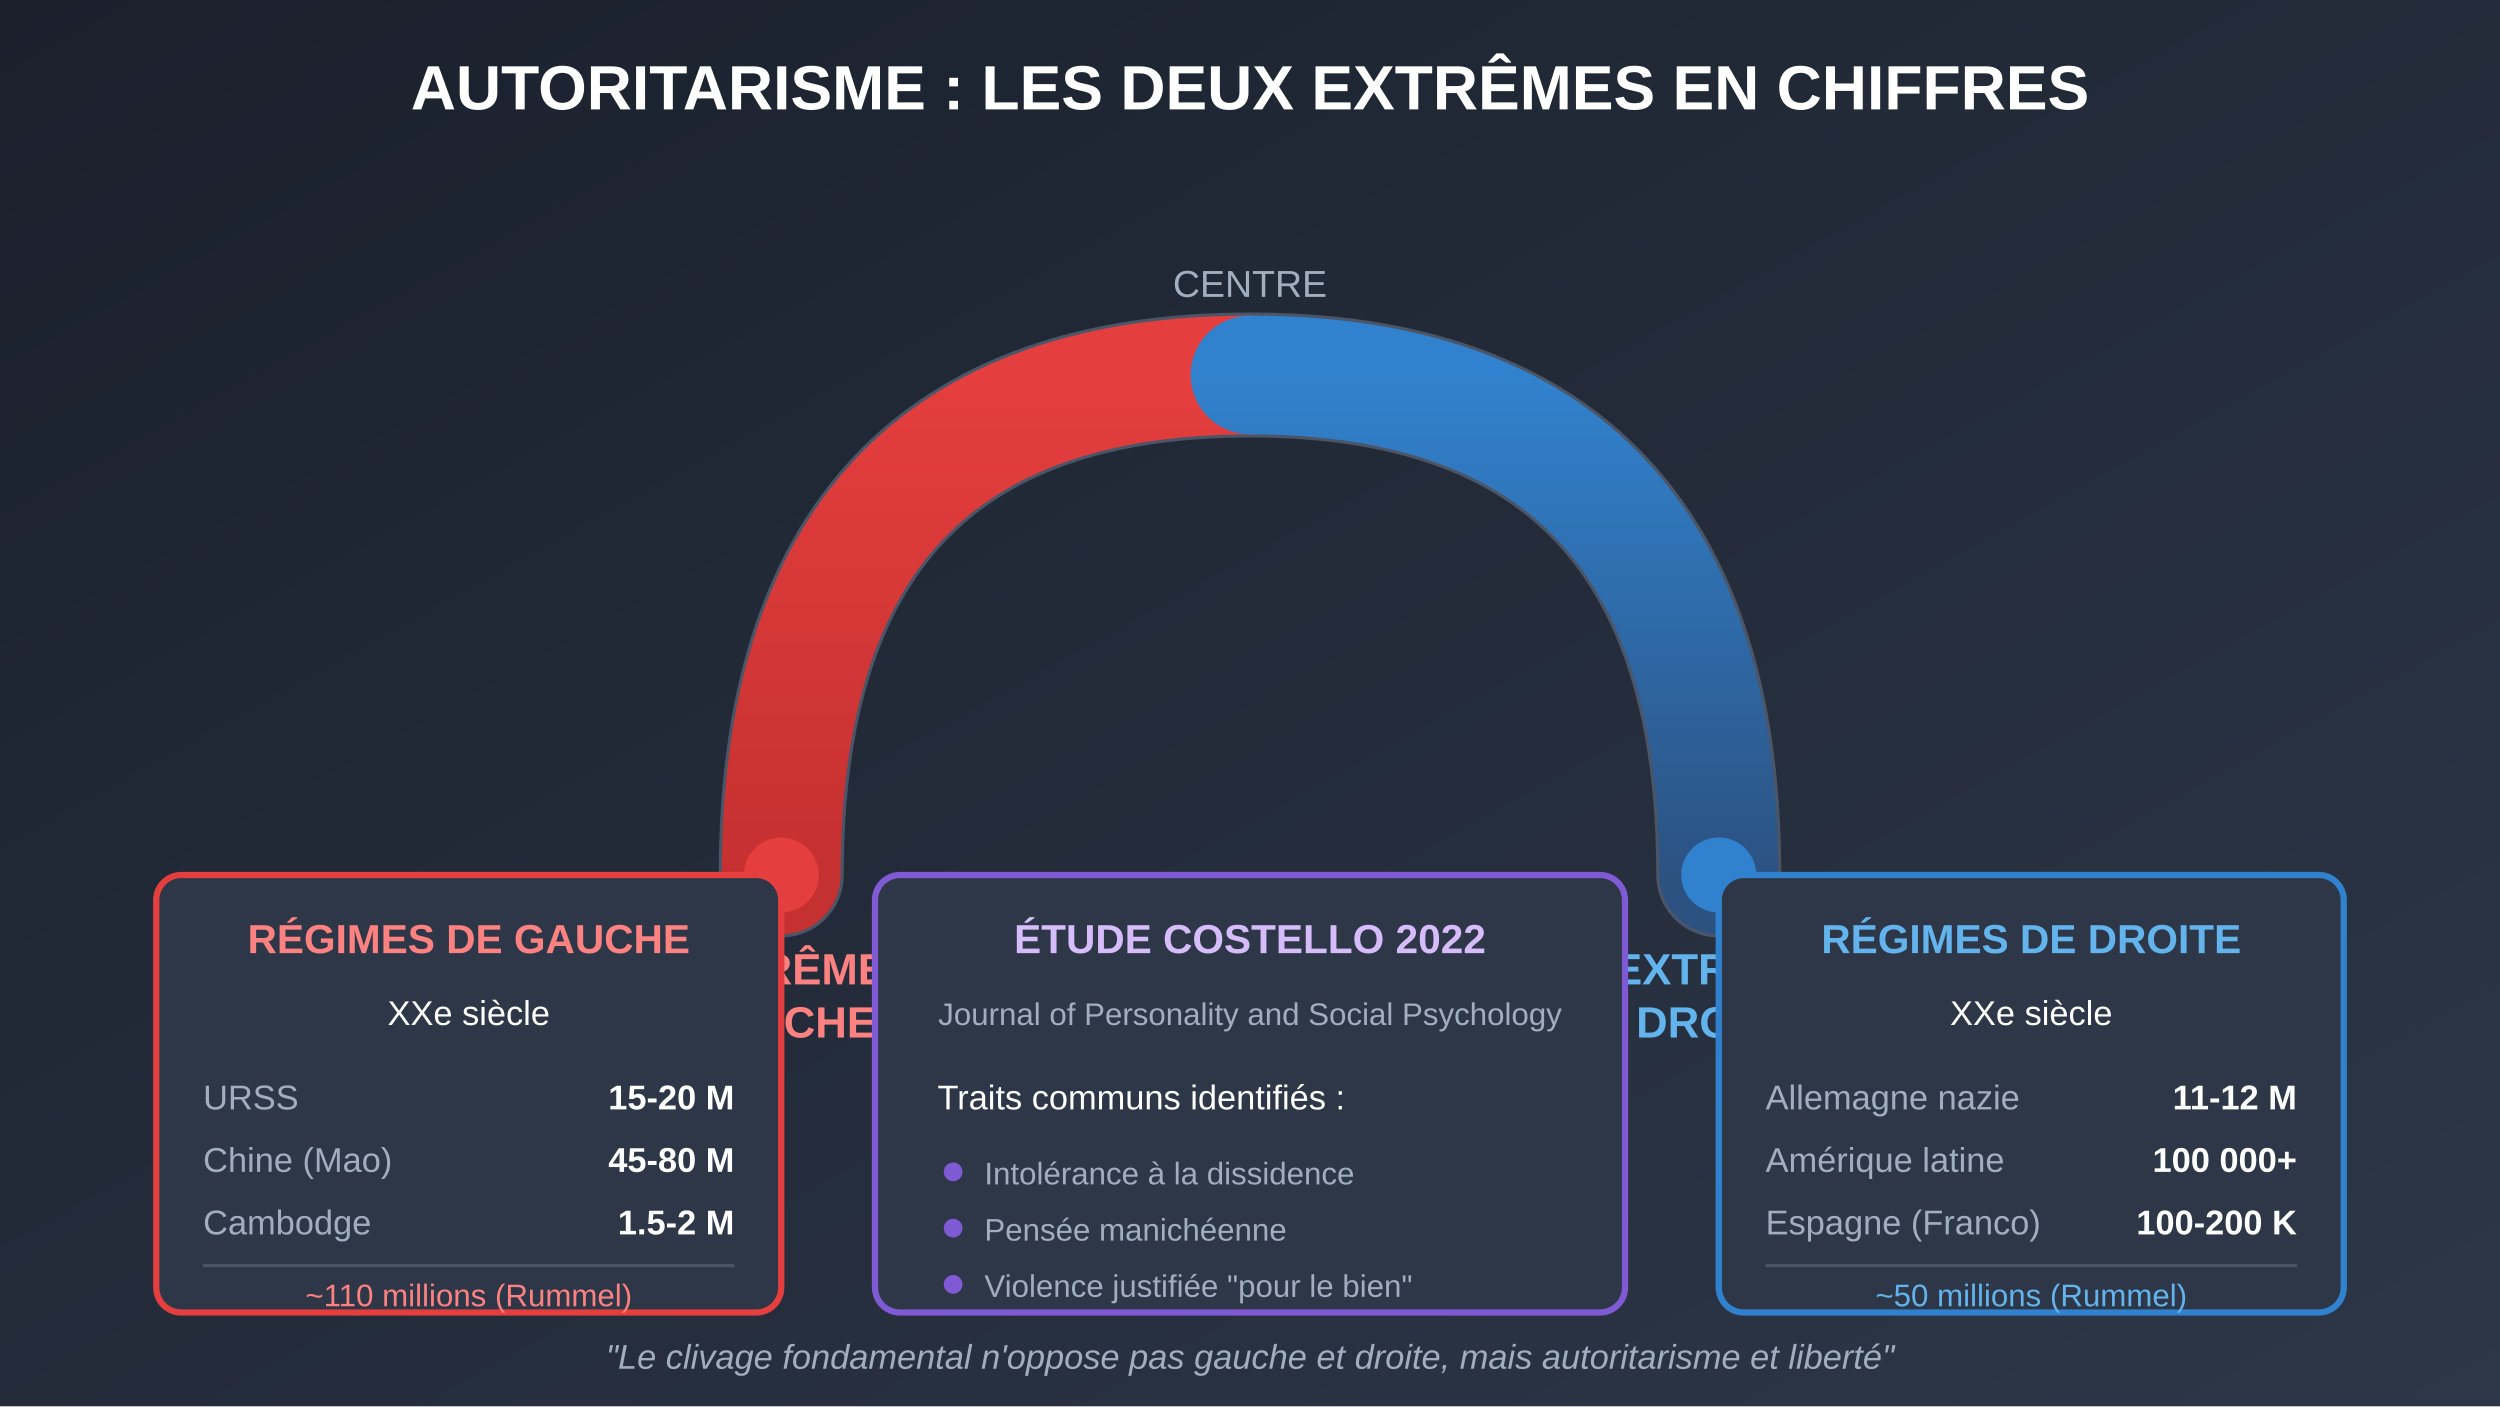
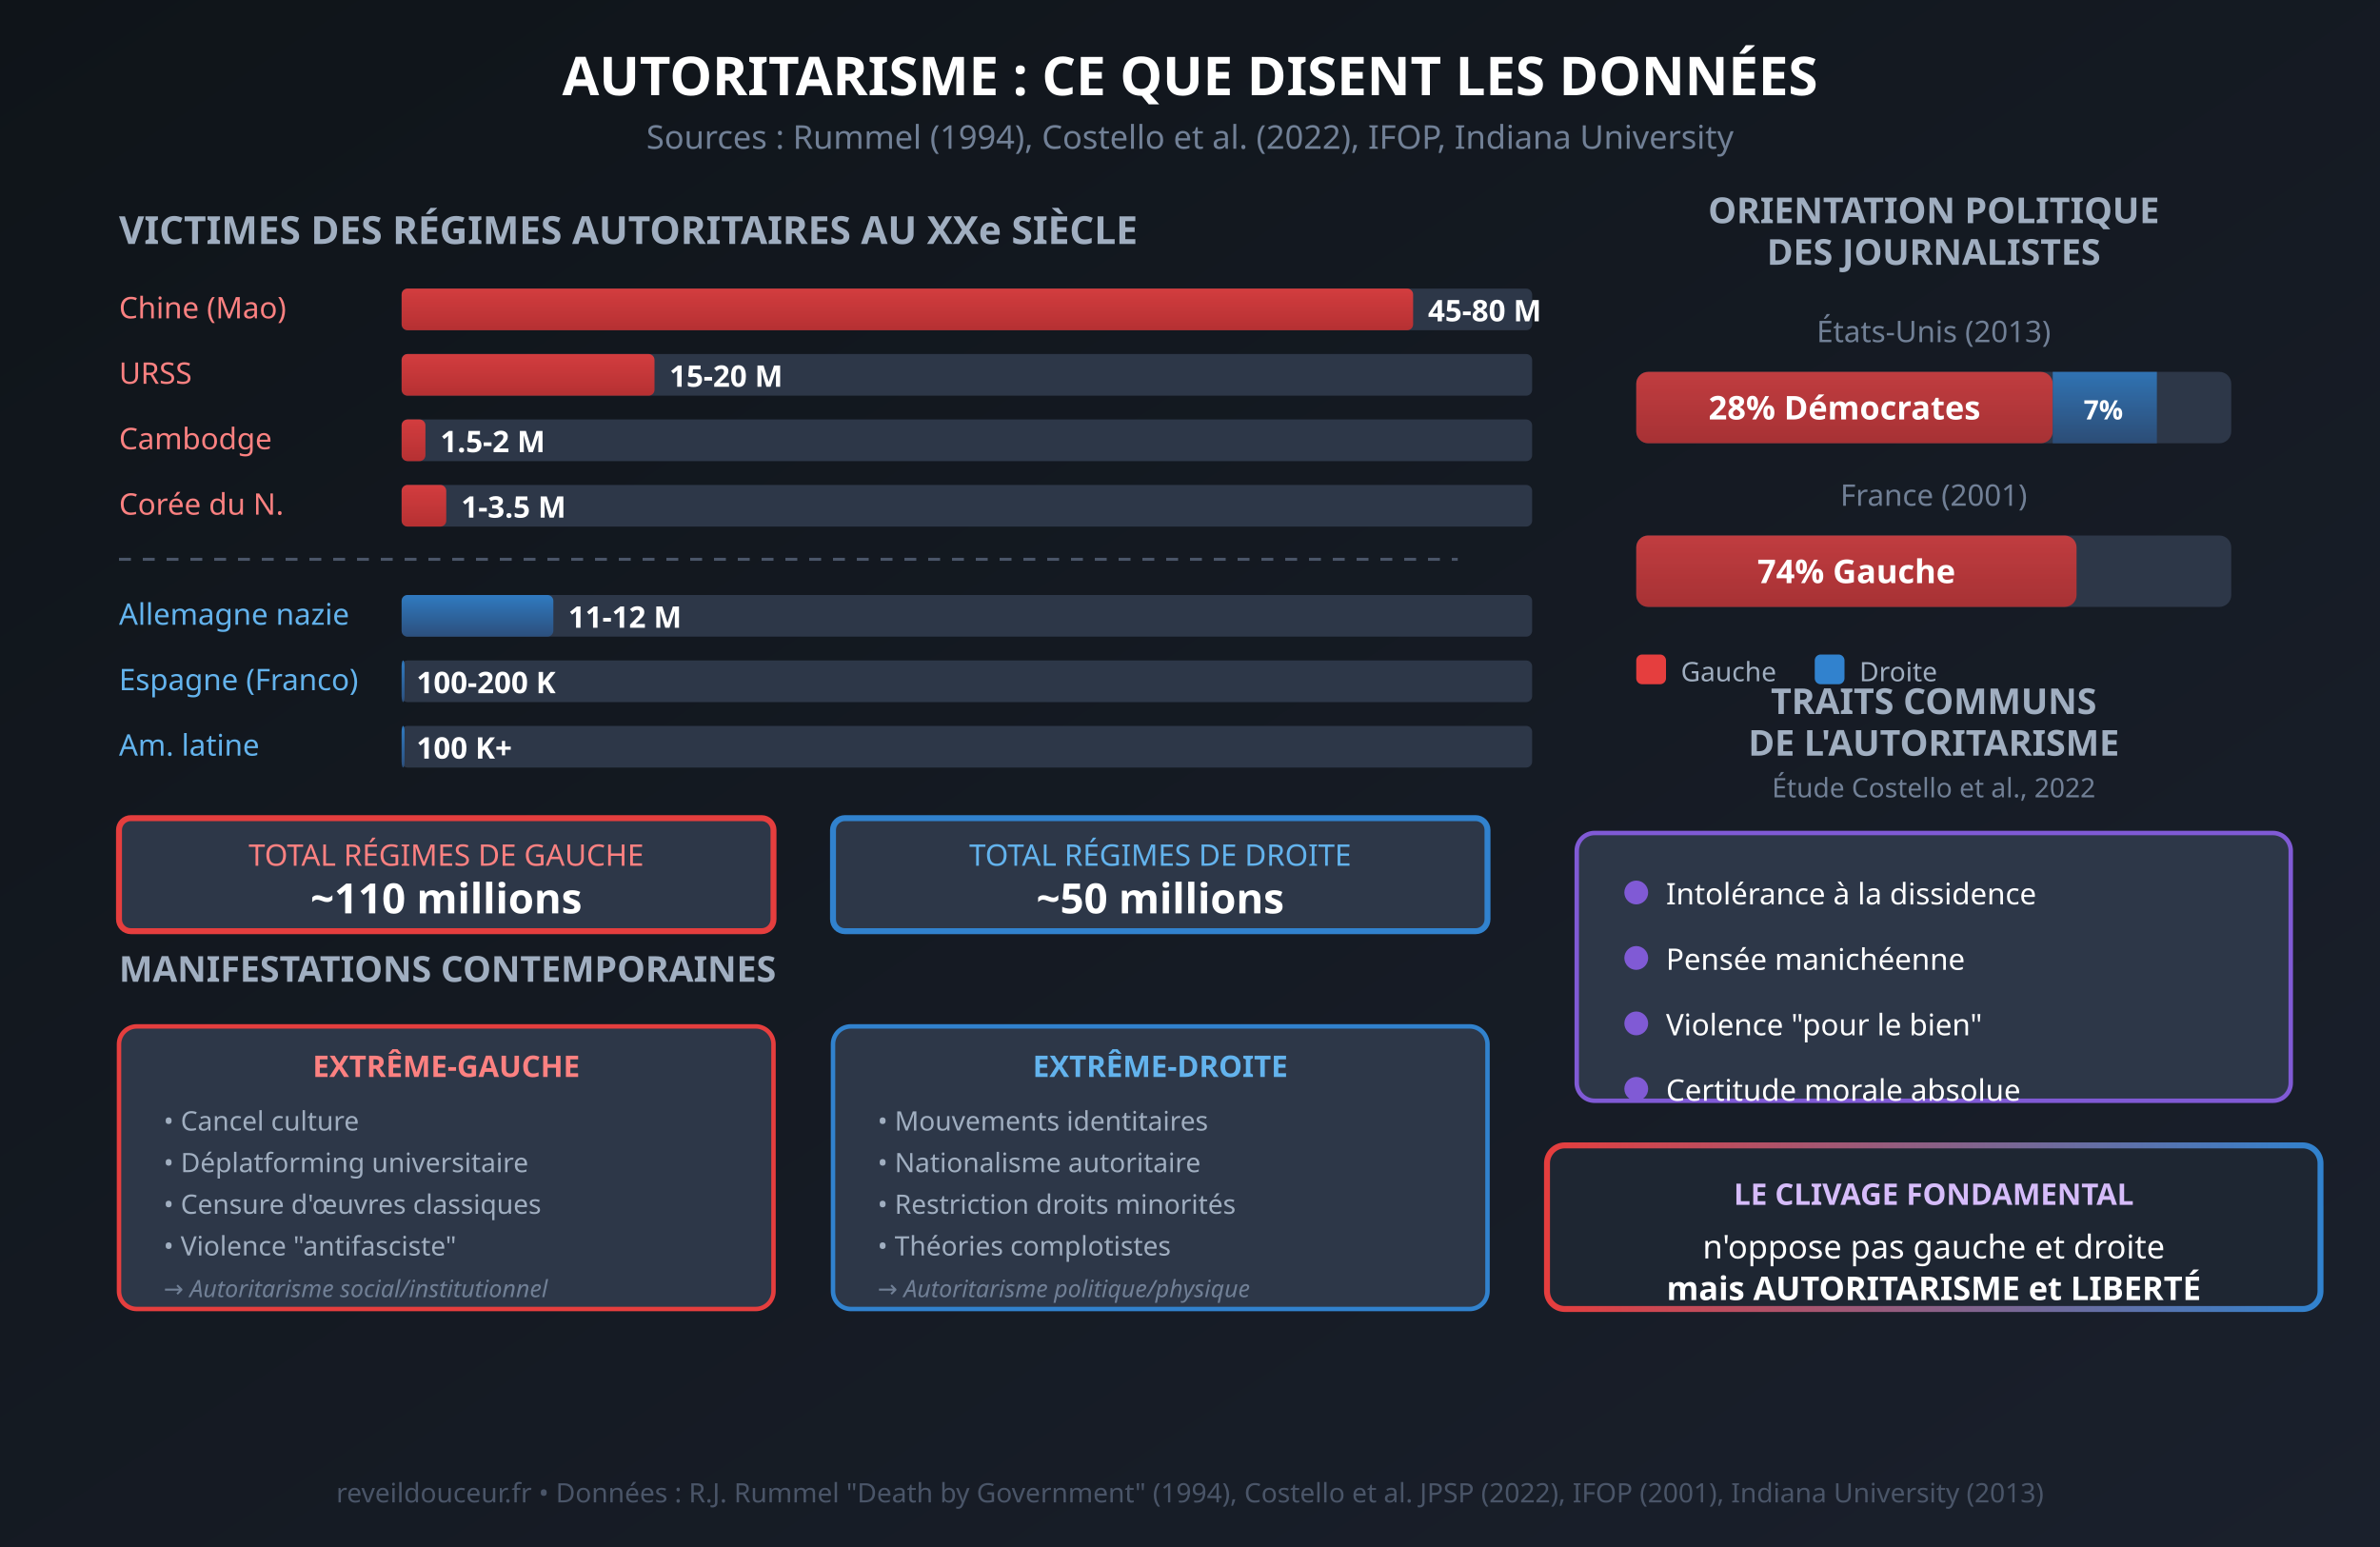
- <svg xmlns="http://www.w3.org/2000/svg" viewBox="0 0 800 450">
+ <svg xmlns="http://www.w3.org/2000/svg" viewBox="0 0 800 520">
  <defs>
    <linearGradient id="bgGrad" x1="0%" y1="0%" x2="100%" y2="100%">
-       <stop offset="0%" style="stop-color:#1a202c" />
-       <stop offset="100%" style="stop-color:#2d3748" />
+       <stop offset="0%" style="stop-color:#0f1419" />
+       <stop offset="100%" style="stop-color:#1a202c" />
    </linearGradient>
    <linearGradient id="redGrad" x1="0%" y1="0%" x2="0%" y2="100%">
      <stop offset="0%" style="stop-color:#e53e3e" />
      <stop offset="100%" style="stop-color:#c53030" />
    </linearGradient>
    <linearGradient id="blueGrad" x1="0%" y1="0%" x2="0%" y2="100%">
      <stop offset="0%" style="stop-color:#3182ce" />
      <stop offset="100%" style="stop-color:#2c5282" />
    </linearGradient>
-     <linearGradient id="purpleGrad" x1="0%" y1="0%" x2="0%" y2="100%">
-       <stop offset="0%" style="stop-color:#805ad5" />
-       <stop offset="100%" style="stop-color:#6b46c1" />
+     <linearGradient id="purpleGrad" x1="0%" y1="0%" x2="100%" y2="0%">
+       <stop offset="0%" style="stop-color:#e53e3e" />
+       <stop offset="100%" style="stop-color:#3182ce" />
    </linearGradient>
  </defs>
-   <rect width="800" height="450" fill="url(#bgGrad)" />
-   <text x="400" y="35" text-anchor="middle" fill="#ffffff" font-family="Arial, sans-serif" font-size="20" font-weight="bold">
-     AUTORITARISME : LES DEUX EXTRÊMES EN CHIFFRES
+   <rect width="800" height="520" fill="url(#bgGrad)" />
+   <text x="400" y="32" text-anchor="middle" fill="#ffffff" font-family="system-ui, sans-serif" font-size="18" font-weight="bold">
+     AUTORITARISME : CE QUE DISENT LES DONNÉES
  </text>
-   <g transform="translate(400, 200)">
-     <path d="M -150 80 Q -150 -80 0 -80 Q 150 -80 150 80" fill="none" stroke="#4a5568" stroke-width="40" stroke-linecap="round" />
-     <path d="M -150 80 Q -150 -80 0 -80" fill="none" stroke="url(#redGrad)" stroke-width="38" stroke-linecap="round" />
-     <path d="M 0 -80 Q 150 -80 150 80" fill="none" stroke="url(#blueGrad)" stroke-width="38" stroke-linecap="round" />
-     <circle cx="-150" cy="80" r="12" fill="#e53e3e" />
-     <circle cx="150" cy="80" r="12" fill="#3182ce" />
-     <text x="-150" y="115" text-anchor="middle" fill="#fc8181" font-family="Arial" font-size="14" font-weight="bold">EXTRÊME</text>
-     <text x="-150" y="132" text-anchor="middle" fill="#fc8181" font-family="Arial" font-size="14" font-weight="bold">GAUCHE</text>
-     <text x="150" y="115" text-anchor="middle" fill="#63b3ed" font-family="Arial" font-size="14" font-weight="bold">EXTRÊME</text>
-     <text x="150" y="132" text-anchor="middle" fill="#63b3ed" font-family="Arial" font-size="14" font-weight="bold">DROITE</text>
-     <text x="0" y="-105" text-anchor="middle" fill="#a0aec0" font-family="Arial" font-size="12">CENTRE</text>
-     <text x="0" y="145" text-anchor="middle" fill="#805ad5" font-family="Arial" font-size="13" font-weight="bold">CONVERGENCE AUTORITAIRE</text>
+   <text x="400" y="50" text-anchor="middle" fill="#718096" font-family="system-ui, sans-serif" font-size="11">
+     Sources : Rummel (1994), Costello et al. (2022), IFOP, Indiana University
+   </text>
+   <text x="40" y="82" fill="#a0aec0" font-family="system-ui, sans-serif" font-size="13" font-weight="bold">
+     VICTIMES DES RÉGIMES AUTORITAIRES AU XXe SIÈCLE
+   </text>
+   <g transform="translate(40, 95)">
+     <text x="0" y="12" fill="#fc8181" font-family="system-ui, sans-serif" font-size="10">Chine (Mao)</text>
+     <rect x="95" y="2" width="380" height="14" rx="2" fill="#2d3748" />
+     <rect x="95" y="2" width="340" height="14" rx="2" fill="url(#redGrad)" opacity="0.9" />
+     <text x="440" y="13" fill="#ffffff" font-family="system-ui, sans-serif" font-size="10" font-weight="bold">45-80 M</text>
+     <text x="0" y="34" fill="#fc8181" font-family="system-ui, sans-serif" font-size="10">URSS</text>
+     <rect x="95" y="24" width="380" height="14" rx="2" fill="#2d3748" />
+     <rect x="95" y="24" width="85" height="14" rx="2" fill="url(#redGrad)" opacity="0.9" />
+     <text x="185" y="35" fill="#ffffff" font-family="system-ui, sans-serif" font-size="10" font-weight="bold">15-20 M</text>
+     <text x="0" y="56" fill="#fc8181" font-family="system-ui, sans-serif" font-size="10">Cambodge</text>
+     <rect x="95" y="46" width="380" height="14" rx="2" fill="#2d3748" />
+     <rect x="95" y="46" width="8" height="14" rx="2" fill="url(#redGrad)" opacity="0.9" />
+     <text x="108" y="57" fill="#ffffff" font-family="system-ui, sans-serif" font-size="10" font-weight="bold">1.5-2 M</text>
+     <text x="0" y="78" fill="#fc8181" font-family="system-ui, sans-serif" font-size="10">Corée du N.</text>
+     <rect x="95" y="68" width="380" height="14" rx="2" fill="#2d3748" />
+     <rect x="95" y="68" width="15" height="14" rx="2" fill="url(#redGrad)" opacity="0.9" />
+     <text x="115" y="79" fill="#ffffff" font-family="system-ui, sans-serif" font-size="10" font-weight="bold">1-3.5 M</text>
  </g>
-   <g transform="translate(50, 280)">
-     <rect x="0" y="0" width="200" height="140" rx="8" fill="#2d3748" stroke="#e53e3e" stroke-width="2" />
-     <text x="100" y="25" text-anchor="middle" fill="#fc8181" font-family="Arial" font-size="13" font-weight="bold">RÉGIMES DE GAUCHE</text>
-     <text x="100" y="48" text-anchor="middle" fill="#ffffff" font-family="Arial" font-size="11">XXe siècle</text>
-     <text x="15" y="75" fill="#a0aec0" font-family="Arial" font-size="11">URSS</text>
-     <text x="185" y="75" text-anchor="end" fill="#ffffff" font-family="Arial" font-size="11" font-weight="bold">15-20 M</text>
-     <text x="15" y="95" fill="#a0aec0" font-family="Arial" font-size="11">Chine (Mao)</text>
-     <text x="185" y="95" text-anchor="end" fill="#ffffff" font-family="Arial" font-size="11" font-weight="bold">45-80 M</text>
-     <text x="15" y="115" fill="#a0aec0" font-family="Arial" font-size="11">Cambodge</text>
-     <text x="185" y="115" text-anchor="end" fill="#ffffff" font-family="Arial" font-size="11" font-weight="bold">1.5-2 M</text>
-     <line x1="15" y1="125" x2="185" y2="125" stroke="#4a5568" stroke-width="1" />
-     <text x="100" y="138" text-anchor="middle" fill="#fc8181" font-family="Arial" font-size="10">~110 millions (Rummel)</text>
+   <line x1="40" y1="188" x2="490" y2="188" stroke="#4a5568" stroke-width="1" stroke-dasharray="4" />
+   <g transform="translate(40, 198)">
+     <text x="0" y="12" fill="#63b3ed" font-family="system-ui, sans-serif" font-size="10">Allemagne nazie</text>
+     <rect x="95" y="2" width="380" height="14" rx="2" fill="#2d3748" />
+     <rect x="95" y="2" width="51" height="14" rx="2" fill="url(#blueGrad)" opacity="0.9" />
+     <text x="151" y="13" fill="#ffffff" font-family="system-ui, sans-serif" font-size="10" font-weight="bold">11-12 M</text>
+     <text x="0" y="34" fill="#63b3ed" font-family="system-ui, sans-serif" font-size="10">Espagne (Franco)</text>
+     <rect x="95" y="24" width="380" height="14" rx="2" fill="#2d3748" />
+     <rect x="95" y="24" width="1" height="14" rx="2" fill="url(#blueGrad)" opacity="0.9" />
+     <text x="100" y="35" fill="#ffffff" font-family="system-ui, sans-serif" font-size="10" font-weight="bold">100-200 K</text>
+     <text x="0" y="56" fill="#63b3ed" font-family="system-ui, sans-serif" font-size="10">Am. latine</text>
+     <rect x="95" y="46" width="380" height="14" rx="2" fill="#2d3748" />
+     <rect x="95" y="46" width="1" height="14" rx="2" fill="url(#blueGrad)" opacity="0.9" />
+     <text x="100" y="57" fill="#ffffff" font-family="system-ui, sans-serif" font-size="10" font-weight="bold">100 K+</text>
  </g>
-   <g transform="translate(550, 280)">
-     <rect x="0" y="0" width="200" height="140" rx="8" fill="#2d3748" stroke="#3182ce" stroke-width="2" />
-     <text x="100" y="25" text-anchor="middle" fill="#63b3ed" font-family="Arial" font-size="13" font-weight="bold">RÉGIMES DE DROITE</text>
-     <text x="100" y="48" text-anchor="middle" fill="#ffffff" font-family="Arial" font-size="11">XXe siècle</text>
-     <text x="15" y="75" fill="#a0aec0" font-family="Arial" font-size="11">Allemagne nazie</text>
-     <text x="185" y="75" text-anchor="end" fill="#ffffff" font-family="Arial" font-size="11" font-weight="bold">11-12 M</text>
-     <text x="15" y="95" fill="#a0aec0" font-family="Arial" font-size="11">Amérique latine</text>
-     <text x="185" y="95" text-anchor="end" fill="#ffffff" font-family="Arial" font-size="11" font-weight="bold">100 000+</text>
-     <text x="15" y="115" fill="#a0aec0" font-family="Arial" font-size="11">Espagne (Franco)</text>
-     <text x="185" y="115" text-anchor="end" fill="#ffffff" font-family="Arial" font-size="11" font-weight="bold">100-200 K</text>
-     <line x1="15" y1="125" x2="185" y2="125" stroke="#4a5568" stroke-width="1" />
-     <text x="100" y="138" text-anchor="middle" fill="#63b3ed" font-family="Arial" font-size="10">~50 millions (Rummel)</text>
+   <g transform="translate(40, 275)">
+     <rect x="0" y="0" width="220" height="38" rx="4" fill="#2d3748" stroke="#e53e3e" stroke-width="2" />
+     <text x="110" y="16" text-anchor="middle" fill="#fc8181" font-family="system-ui, sans-serif" font-size="10">TOTAL RÉGIMES DE GAUCHE</text>
+     <text x="110" y="32" text-anchor="middle" fill="#ffffff" font-family="system-ui, sans-serif" font-size="14" font-weight="bold">~110 millions</text>
+     <rect x="240" y="0" width="220" height="38" rx="4" fill="#2d3748" stroke="#3182ce" stroke-width="2" />
+     <text x="350" y="16" text-anchor="middle" fill="#63b3ed" font-family="system-ui, sans-serif" font-size="10">TOTAL RÉGIMES DE DROITE</text>
+     <text x="350" y="32" text-anchor="middle" fill="#ffffff" font-family="system-ui, sans-serif" font-size="14" font-weight="bold">~50 millions</text>
  </g>
-   <g transform="translate(280, 280)">
-     <rect x="0" y="0" width="240" height="140" rx="8" fill="#2d3748" stroke="#805ad5" stroke-width="2" />
-     <text x="120" y="25" text-anchor="middle" fill="#d6bcfa" font-family="Arial" font-size="13" font-weight="bold">ÉTUDE COSTELLO 2022</text>
-     <text x="120" y="48" text-anchor="middle" fill="#a0aec0" font-family="Arial" font-size="10">Journal of Personality and Social Psychology</text>
-     <text x="20" y="75" fill="#ffffff" font-family="Arial" font-size="11">Traits communs identifiés :</text>
-     <circle cx="25" cy="95" r="3" fill="#805ad5" />
-     <text x="35" y="99" fill="#a0aec0" font-family="Arial" font-size="10">Intolérance à la dissidence</text>
-     <circle cx="25" cy="113" r="3" fill="#805ad5" />
-     <text x="35" y="117" fill="#a0aec0" font-family="Arial" font-size="10">Pensée manichéenne</text>
-     <circle cx="25" cy="131" r="3" fill="#805ad5" />
-     <text x="35" y="135" fill="#a0aec0" font-family="Arial" font-size="10">Violence justifiée "pour le bien"</text>
+   <g transform="translate(520, 75)">
+     <text x="130" y="0" text-anchor="middle" fill="#a0aec0" font-family="system-ui, sans-serif" font-size="12" font-weight="bold">
+       ORIENTATION POLITIQUE
+     </text>
+     <text x="130" y="14" text-anchor="middle" fill="#a0aec0" font-family="system-ui, sans-serif" font-size="12" font-weight="bold">
+       DES JOURNALISTES
+     </text>
+     <text x="130" y="40" text-anchor="middle" fill="#718096" font-family="system-ui, sans-serif" font-size="10">États-Unis (2013)</text>
+     <rect x="30" y="50" width="200" height="24" rx="4" fill="#2d3748" />
+     <rect x="30" y="50" width="140" height="24" rx="4" fill="url(#redGrad)" opacity="0.8" />
+     <text x="100" y="66" text-anchor="middle" fill="#ffffff" font-family="system-ui, sans-serif" font-size="11" font-weight="bold">28% Démocrates</text>
+     <rect x="170" y="50" width="35" height="24" rx="0 4 4 0" fill="url(#blueGrad)" opacity="0.8" />
+     <text x="187" y="66" text-anchor="middle" fill="#ffffff" font-family="system-ui, sans-serif" font-size="9" font-weight="bold">7%</text>
+     <text x="130" y="95" text-anchor="middle" fill="#718096" font-family="system-ui, sans-serif" font-size="10">France (2001)</text>
+     <rect x="30" y="105" width="200" height="24" rx="4" fill="#2d3748" />
+     <rect x="30" y="105" width="148" height="24" rx="4" fill="url(#redGrad)" opacity="0.8" />
+     <text x="104" y="121" text-anchor="middle" fill="#ffffff" font-family="system-ui, sans-serif" font-size="11" font-weight="bold">74% Gauche</text>
+     <g transform="translate(30, 145)">
+       <rect x="0" y="0" width="10" height="10" rx="2" fill="#e53e3e" />
+       <text x="15" y="9" fill="#a0aec0" font-family="system-ui, sans-serif" font-size="9">Gauche</text>
+       <rect x="60" y="0" width="10" height="10" rx="2" fill="#3182ce" />
+       <text x="75" y="9" fill="#a0aec0" font-family="system-ui, sans-serif" font-size="9">Droite</text>
+     </g>
  </g>
-   <text x="400" y="438" text-anchor="middle" fill="#a0aec0" font-family="Arial" font-size="11" font-style="italic">
-     "Le clivage fondamental n'oppose pas gauche et droite, mais autoritarisme et liberté"
+   <g transform="translate(520, 240)">
+     <text x="130" y="0" text-anchor="middle" fill="#a0aec0" font-family="system-ui, sans-serif" font-size="12" font-weight="bold">
+       TRAITS COMMUNS
+     </text>
+     <text x="130" y="14" text-anchor="middle" fill="#a0aec0" font-family="system-ui, sans-serif" font-size="12" font-weight="bold">
+       DE L'AUTORITARISME
+     </text>
+     <text x="130" y="28" text-anchor="middle" fill="#718096" font-family="system-ui, sans-serif" font-size="9">
+       Étude Costello et al., 2022
+     </text>
+     <rect x="10" y="40" width="240" height="90" rx="6" fill="#2d3748" stroke="#805ad5" stroke-width="1.5" />
+     <circle cx="30" cy="60" r="4" fill="#805ad5" />
+     <text x="40" y="64" fill="#ffffff" font-family="system-ui, sans-serif" font-size="10">Intolérance à la dissidence</text>
+     <circle cx="30" cy="82" r="4" fill="#805ad5" />
+     <text x="40" y="86" fill="#ffffff" font-family="system-ui, sans-serif" font-size="10">Pensée manichéenne</text>
+     <circle cx="30" cy="104" r="4" fill="#805ad5" />
+     <text x="40" y="108" fill="#ffffff" font-family="system-ui, sans-serif" font-size="10">Violence "pour le bien"</text>
+     <circle cx="30" cy="126" r="4" fill="#805ad5" />
+     <text x="40" y="130" fill="#ffffff" font-family="system-ui, sans-serif" font-size="10">Certitude morale absolue</text>
+   </g>
+   <g transform="translate(40, 330)">
+     <text x="0" y="0" fill="#a0aec0" font-family="system-ui, sans-serif" font-size="12" font-weight="bold">
+       MANIFESTATIONS CONTEMPORAINES
+     </text>
+     <rect x="0" y="15" width="220" height="95" rx="6" fill="#2d3748" stroke="#e53e3e" stroke-width="1.5" />
+     <text x="110" y="32" text-anchor="middle" fill="#fc8181" font-family="system-ui, sans-serif" font-size="10" font-weight="bold">EXTRÊME-GAUCHE</text>
+     <text x="15" y="50" fill="#a0aec0" font-family="system-ui, sans-serif" font-size="9">• Cancel culture</text>
+     <text x="15" y="64" fill="#a0aec0" font-family="system-ui, sans-serif" font-size="9">• Déplatforming universitaire</text>
+     <text x="15" y="78" fill="#a0aec0" font-family="system-ui, sans-serif" font-size="9">• Censure d'œuvres classiques</text>
+     <text x="15" y="92" fill="#a0aec0" font-family="system-ui, sans-serif" font-size="9">• Violence "antifasciste"</text>
+     <text x="15" y="106" fill="#718096" font-family="system-ui, sans-serif" font-size="8" font-style="italic">→ Autoritarisme social/institutionnel</text>
+     <rect x="240" y="15" width="220" height="95" rx="6" fill="#2d3748" stroke="#3182ce" stroke-width="1.5" />
+     <text x="350" y="32" text-anchor="middle" fill="#63b3ed" font-family="system-ui, sans-serif" font-size="10" font-weight="bold">EXTRÊME-DROITE</text>
+     <text x="255" y="50" fill="#a0aec0" font-family="system-ui, sans-serif" font-size="9">• Mouvements identitaires</text>
+     <text x="255" y="64" fill="#a0aec0" font-family="system-ui, sans-serif" font-size="9">• Nationalisme autoritaire</text>
+     <text x="255" y="78" fill="#a0aec0" font-family="system-ui, sans-serif" font-size="9">• Restriction droits minorités</text>
+     <text x="255" y="92" fill="#a0aec0" font-family="system-ui, sans-serif" font-size="9">• Théories complotistes</text>
+     <text x="255" y="106" fill="#718096" font-family="system-ui, sans-serif" font-size="8" font-style="italic">→ Autoritarisme politique/physique</text>
+   </g>
+   <g transform="translate(520, 385)">
+     <rect x="0" y="0" width="260" height="55" rx="6" fill="#1e2632" stroke="url(#purpleGrad)" stroke-width="2" />
+     <text x="130" y="20" text-anchor="middle" fill="#d6bcfa" font-family="system-ui, sans-serif" font-size="10" font-weight="bold">
+       LE CLIVAGE FONDAMENTAL
+     </text>
+     <text x="130" y="38" text-anchor="middle" fill="#ffffff" font-family="system-ui, sans-serif" font-size="11">
+       n'oppose pas gauche et droite
+     </text>
+     <text x="130" y="52" text-anchor="middle" fill="#ffffff" font-family="system-ui, sans-serif" font-size="11" font-weight="bold">
+       mais AUTORITARISME et LIBERTÉ
+     </text>
+   </g>
+   <text x="400" y="505" text-anchor="middle" fill="#4a5568" font-family="system-ui, sans-serif" font-size="9">
+     reveildouceur.fr • Données : R.J. Rummel "Death by Government" (1994), Costello et al. JPSP (2022), IFOP (2001), Indiana University (2013)
  </text>
</svg>
